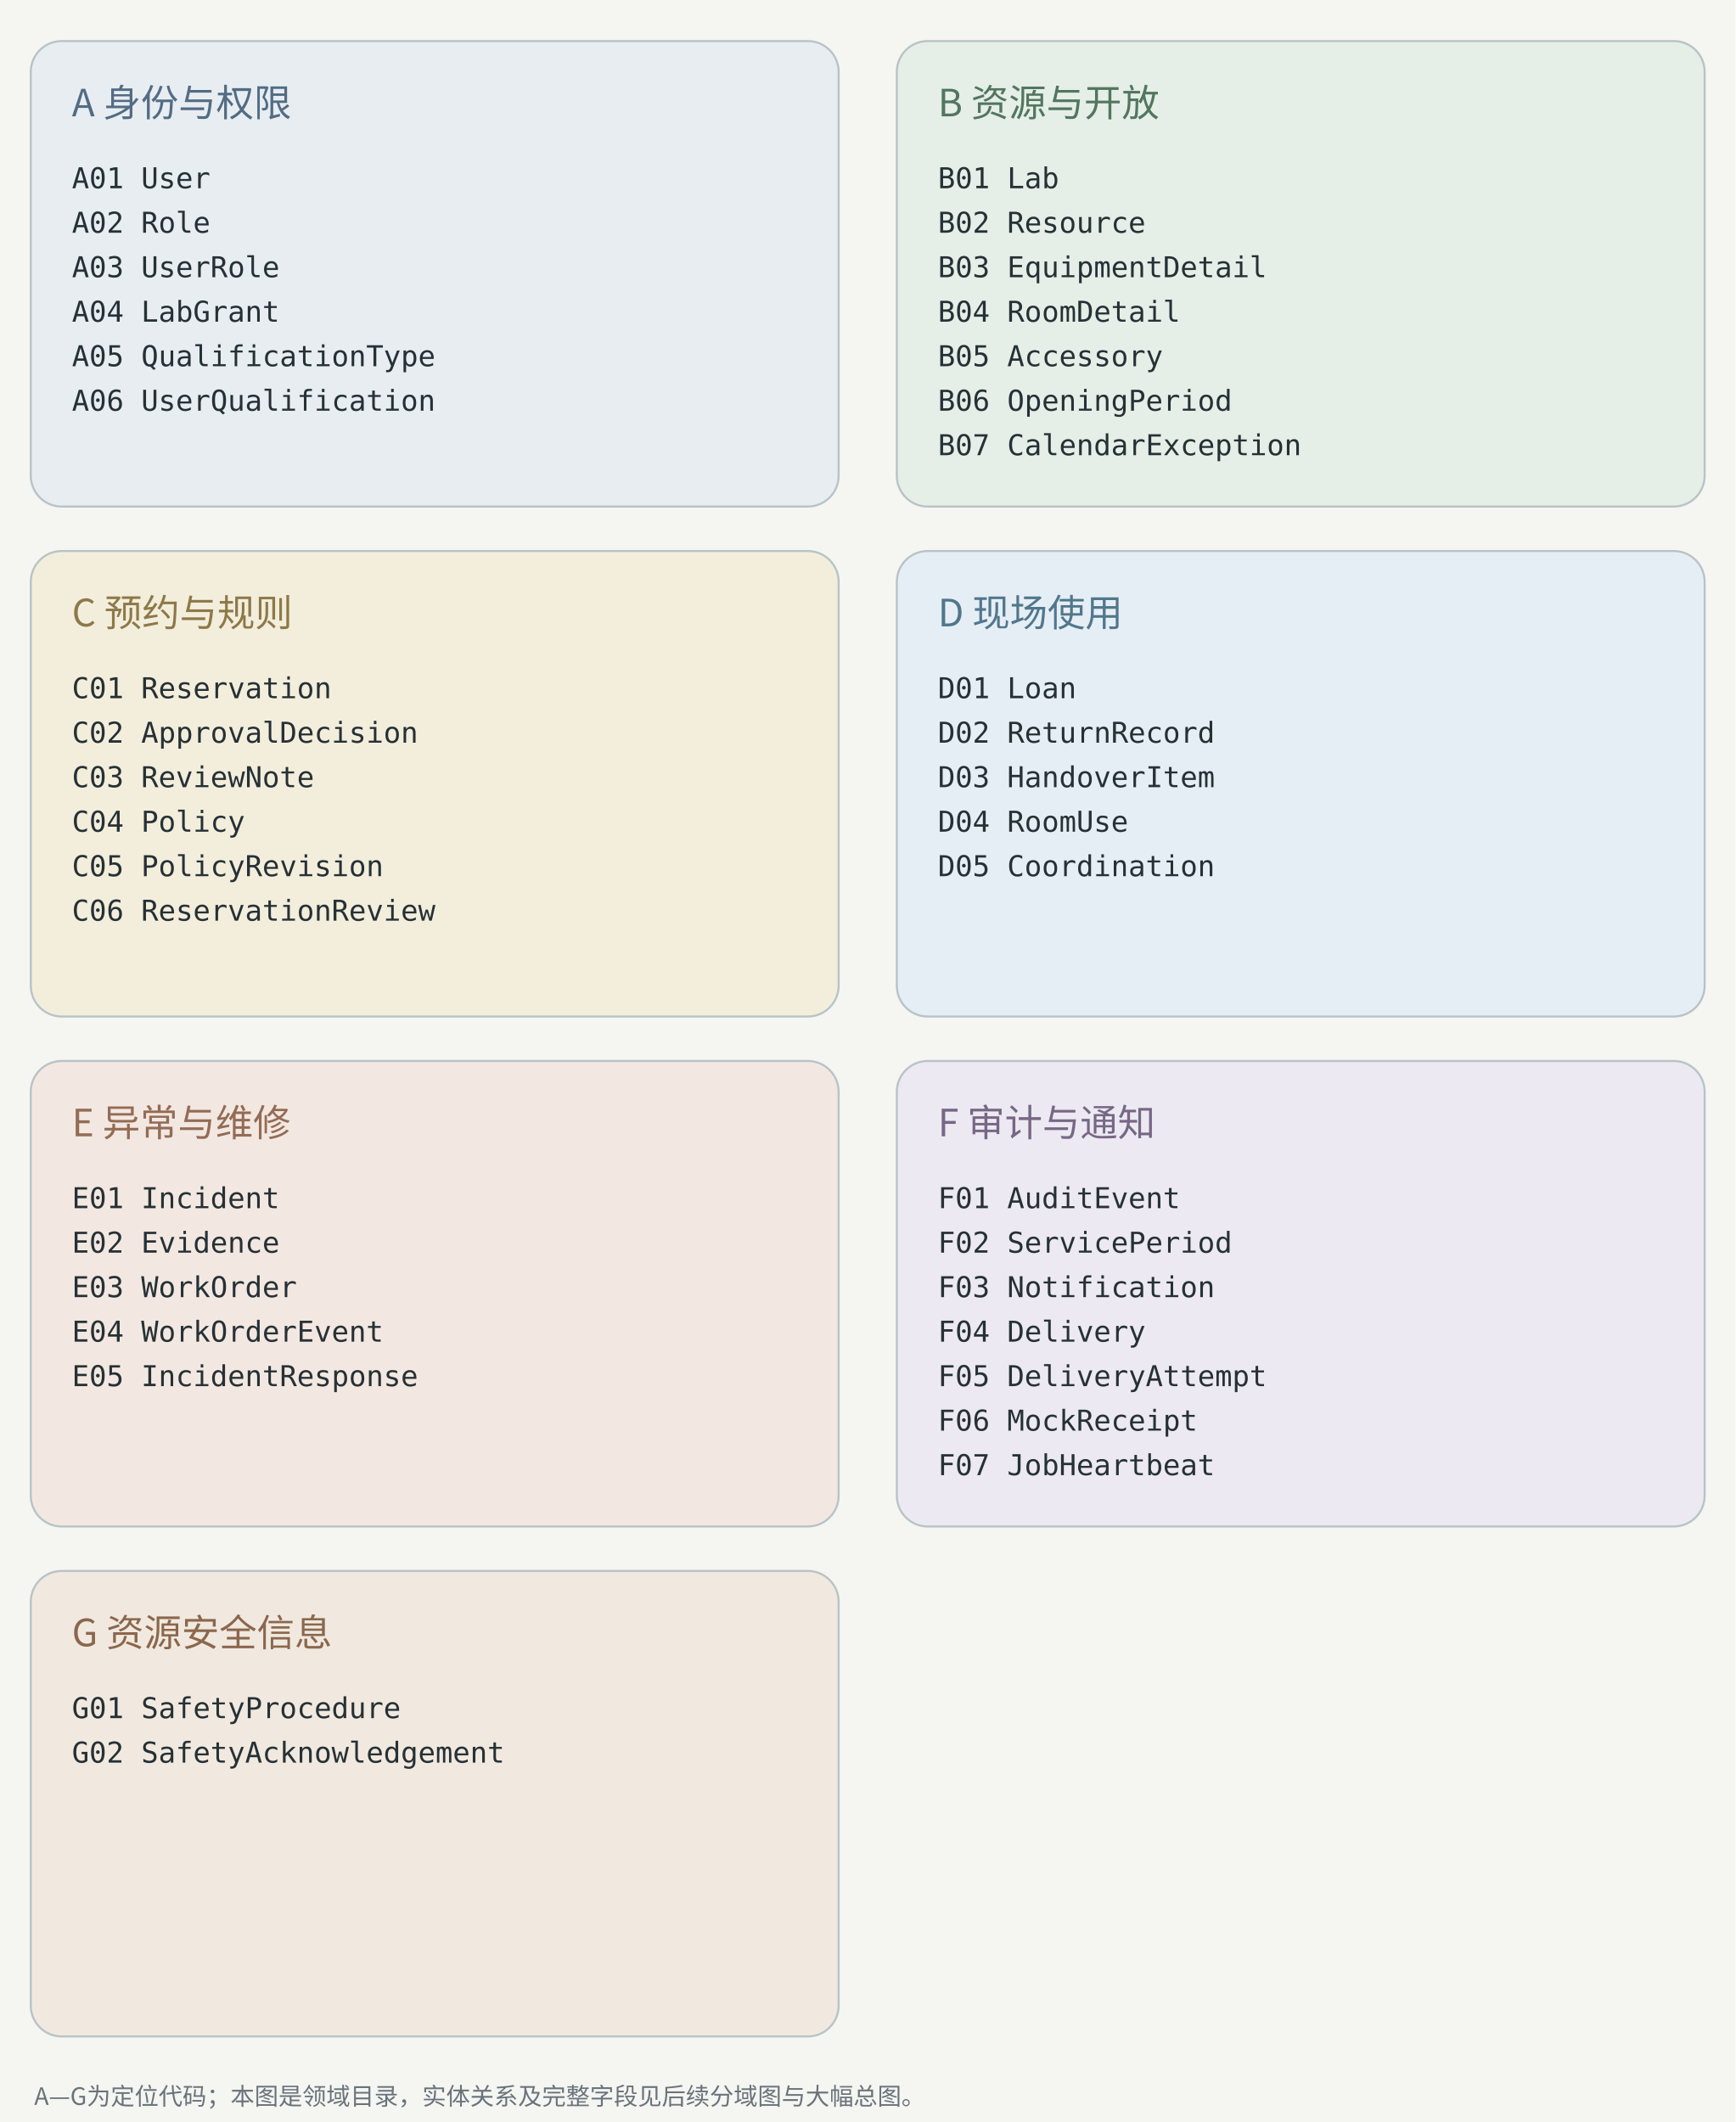
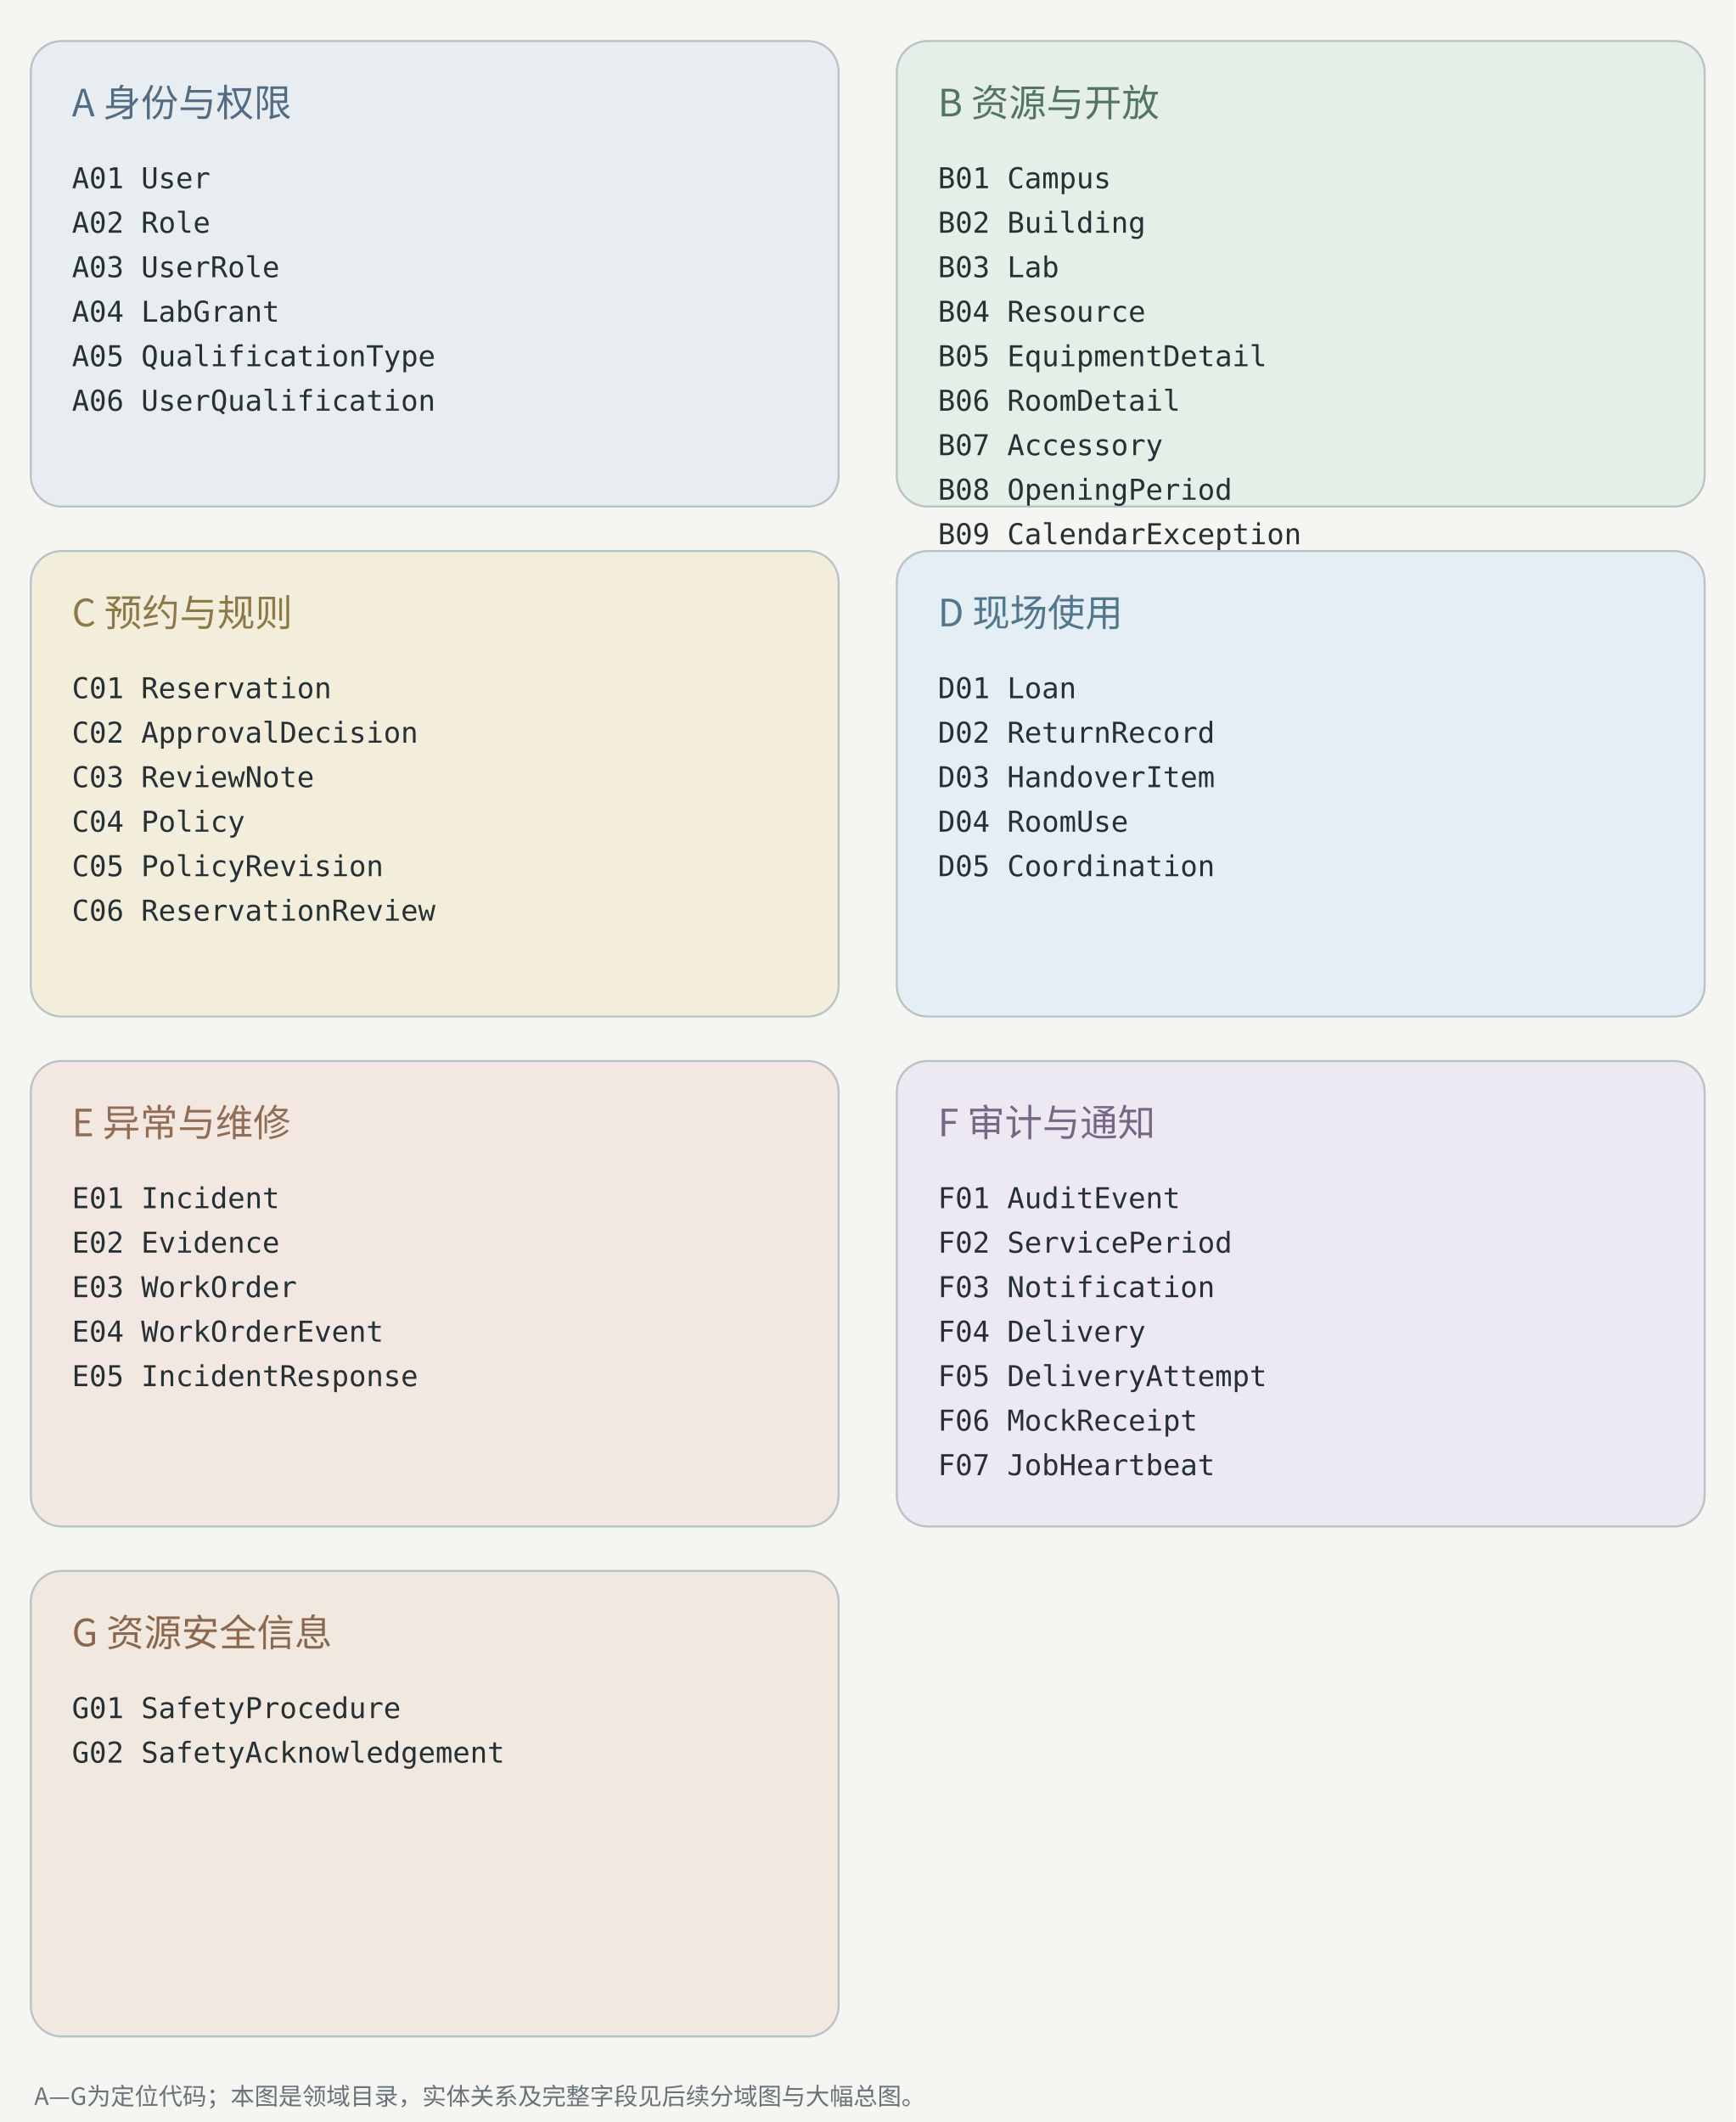
<svg xmlns="http://www.w3.org/2000/svg" width="507" height="620" viewBox="0 0 507 620" role="img">
  <rect x="0" y="0" width="507" height="620" rx="0" fill="#f5f5f2" stroke="none" stroke-width="0.7" />
  <rect x="9" y="12" width="236" height="136" rx="9" fill="#e8edf2" stroke="#b8c3c6" stroke-width="0.6" />
  <text x="21" y="34" font-size="11" fill="#526c83" font-family="Microsoft YaHei,Noto Sans CJK SC,sans-serif" text-anchor="start">A  身份与权限</text>
  <text x="21" y="55" font-size="8.4" fill="#263136" font-family="Consolas,monospace" text-anchor="start">A01  User</text>
  <text x="21" y="68" font-size="8.4" fill="#263136" font-family="Consolas,monospace" text-anchor="start">A02  Role</text>
  <text x="21" y="81" font-size="8.4" fill="#263136" font-family="Consolas,monospace" text-anchor="start">A03  UserRole</text>
  <text x="21" y="94" font-size="8.4" fill="#263136" font-family="Consolas,monospace" text-anchor="start">A04  LabGrant</text>
  <text x="21" y="107" font-size="8.4" fill="#263136" font-family="Consolas,monospace" text-anchor="start">A05  QualificationType</text>
  <text x="21" y="120" font-size="8.4" fill="#263136" font-family="Consolas,monospace" text-anchor="start">A06  UserQualification</text>
  <rect x="262" y="12" width="236" height="136" rx="9" fill="#e5eee7" stroke="#b8c3c6" stroke-width="0.6" />
  <text x="274" y="34" font-size="11" fill="#52765f" font-family="Microsoft YaHei,Noto Sans CJK SC,sans-serif" text-anchor="start">B  资源与开放</text>
-   <text x="274" y="55" font-size="8.4" fill="#263136" font-family="Consolas,monospace" text-anchor="start">B01  Lab</text>
-   <text x="274" y="68" font-size="8.4" fill="#263136" font-family="Consolas,monospace" text-anchor="start">B02  Resource</text>
-   <text x="274" y="81" font-size="8.4" fill="#263136" font-family="Consolas,monospace" text-anchor="start">B03  EquipmentDetail</text>
-   <text x="274" y="94" font-size="8.4" fill="#263136" font-family="Consolas,monospace" text-anchor="start">B04  RoomDetail</text>
-   <text x="274" y="107" font-size="8.4" fill="#263136" font-family="Consolas,monospace" text-anchor="start">B05  Accessory</text>
-   <text x="274" y="120" font-size="8.4" fill="#263136" font-family="Consolas,monospace" text-anchor="start">B06  OpeningPeriod</text>
-   <text x="274" y="133" font-size="8.4" fill="#263136" font-family="Consolas,monospace" text-anchor="start">B07  CalendarException</text>
+   <text x="274" y="55" font-size="8.4" fill="#263136" font-family="Consolas,monospace" text-anchor="start">B01  Campus</text>
+   <text x="274" y="68" font-size="8.4" fill="#263136" font-family="Consolas,monospace" text-anchor="start">B02  Building</text>
+   <text x="274" y="81" font-size="8.4" fill="#263136" font-family="Consolas,monospace" text-anchor="start">B03  Lab</text>
+   <text x="274" y="94" font-size="8.4" fill="#263136" font-family="Consolas,monospace" text-anchor="start">B04  Resource</text>
+   <text x="274" y="107" font-size="8.4" fill="#263136" font-family="Consolas,monospace" text-anchor="start">B05  EquipmentDetail</text>
+   <text x="274" y="120" font-size="8.4" fill="#263136" font-family="Consolas,monospace" text-anchor="start">B06  RoomDetail</text>
+   <text x="274" y="133" font-size="8.4" fill="#263136" font-family="Consolas,monospace" text-anchor="start">B07  Accessory</text>
+   <text x="274" y="146" font-size="8.4" fill="#263136" font-family="Consolas,monospace" text-anchor="start">B08  OpeningPeriod</text>
+   <text x="274" y="159" font-size="8.4" fill="#263136" font-family="Consolas,monospace" text-anchor="start">B09  CalendarException</text>
  <rect x="9" y="161" width="236" height="136" rx="9" fill="#f3eedc" stroke="#b8c3c6" stroke-width="0.6" />
  <text x="21" y="183" font-size="11" fill="#8d7948" font-family="Microsoft YaHei,Noto Sans CJK SC,sans-serif" text-anchor="start">C  预约与规则</text>
  <text x="21" y="204" font-size="8.4" fill="#263136" font-family="Consolas,monospace" text-anchor="start">C01  Reservation</text>
  <text x="21" y="217" font-size="8.4" fill="#263136" font-family="Consolas,monospace" text-anchor="start">C02  ApprovalDecision</text>
  <text x="21" y="230" font-size="8.4" fill="#263136" font-family="Consolas,monospace" text-anchor="start">C03  ReviewNote</text>
  <text x="21" y="243" font-size="8.4" fill="#263136" font-family="Consolas,monospace" text-anchor="start">C04  Policy</text>
  <text x="21" y="256" font-size="8.4" fill="#263136" font-family="Consolas,monospace" text-anchor="start">C05  PolicyRevision</text>
  <text x="21" y="269" font-size="8.4" fill="#263136" font-family="Consolas,monospace" text-anchor="start">C06  ReservationReview</text>
  <rect x="262" y="161" width="236" height="136" rx="9" fill="#e6eef5" stroke="#b8c3c6" stroke-width="0.6" />
  <text x="274" y="183" font-size="11" fill="#50778c" font-family="Microsoft YaHei,Noto Sans CJK SC,sans-serif" text-anchor="start">D  现场使用</text>
  <text x="274" y="204" font-size="8.4" fill="#263136" font-family="Consolas,monospace" text-anchor="start">D01  Loan</text>
  <text x="274" y="217" font-size="8.4" fill="#263136" font-family="Consolas,monospace" text-anchor="start">D02  ReturnRecord</text>
  <text x="274" y="230" font-size="8.4" fill="#263136" font-family="Consolas,monospace" text-anchor="start">D03  HandoverItem</text>
  <text x="274" y="243" font-size="8.4" fill="#263136" font-family="Consolas,monospace" text-anchor="start">D04  RoomUse</text>
  <text x="274" y="256" font-size="8.4" fill="#263136" font-family="Consolas,monospace" text-anchor="start">D05  Coordination</text>
  <rect x="9" y="310" width="236" height="136" rx="9" fill="#f3e8e1" stroke="#b8c3c6" stroke-width="0.6" />
  <text x="21" y="332" font-size="11" fill="#936c56" font-family="Microsoft YaHei,Noto Sans CJK SC,sans-serif" text-anchor="start">E  异常与维修</text>
  <text x="21" y="353" font-size="8.4" fill="#263136" font-family="Consolas,monospace" text-anchor="start">E01  Incident</text>
  <text x="21" y="366" font-size="8.4" fill="#263136" font-family="Consolas,monospace" text-anchor="start">E02  Evidence</text>
  <text x="21" y="379" font-size="8.4" fill="#263136" font-family="Consolas,monospace" text-anchor="start">E03  WorkOrder</text>
  <text x="21" y="392" font-size="8.4" fill="#263136" font-family="Consolas,monospace" text-anchor="start">E04  WorkOrderEvent</text>
  <text x="21" y="405" font-size="8.4" fill="#263136" font-family="Consolas,monospace" text-anchor="start">E05  IncidentResponse</text>
  <rect x="262" y="310" width="236" height="136" rx="9" fill="#ece9f2" stroke="#b8c3c6" stroke-width="0.6" />
  <text x="274" y="332" font-size="11" fill="#776785" font-family="Microsoft YaHei,Noto Sans CJK SC,sans-serif" text-anchor="start">F  审计与通知</text>
  <text x="274" y="353" font-size="8.4" fill="#263136" font-family="Consolas,monospace" text-anchor="start">F01  AuditEvent</text>
  <text x="274" y="366" font-size="8.4" fill="#263136" font-family="Consolas,monospace" text-anchor="start">F02  ServicePeriod</text>
  <text x="274" y="379" font-size="8.4" fill="#263136" font-family="Consolas,monospace" text-anchor="start">F03  Notification</text>
  <text x="274" y="392" font-size="8.4" fill="#263136" font-family="Consolas,monospace" text-anchor="start">F04  Delivery</text>
  <text x="274" y="405" font-size="8.4" fill="#263136" font-family="Consolas,monospace" text-anchor="start">F05  DeliveryAttempt</text>
  <text x="274" y="418" font-size="8.4" fill="#263136" font-family="Consolas,monospace" text-anchor="start">F06  MockReceipt</text>
  <text x="274" y="431" font-size="8.4" fill="#263136" font-family="Consolas,monospace" text-anchor="start">F07  JobHeartbeat</text>
  <rect x="9" y="459" width="236" height="136" rx="9" fill="#f1e9df" stroke="#b8c3c6" stroke-width="0.6" />
  <text x="21" y="481" font-size="11" fill="#8a674d" font-family="Microsoft YaHei,Noto Sans CJK SC,sans-serif" text-anchor="start">G  资源安全信息</text>
  <text x="21" y="502" font-size="8.4" fill="#263136" font-family="Consolas,monospace" text-anchor="start">G01  SafetyProcedure</text>
  <text x="21" y="515" font-size="8.4" fill="#263136" font-family="Consolas,monospace" text-anchor="start">G02  SafetyAcknowledgement</text>
  <text x="10" y="615" font-size="7" fill="#69737a" font-family="Microsoft YaHei,Noto Sans CJK SC,sans-serif" text-anchor="start">A—G为定位代码；本图是领域目录，实体关系及完整字段见后续分域图与大幅总图。</text>
</svg>
